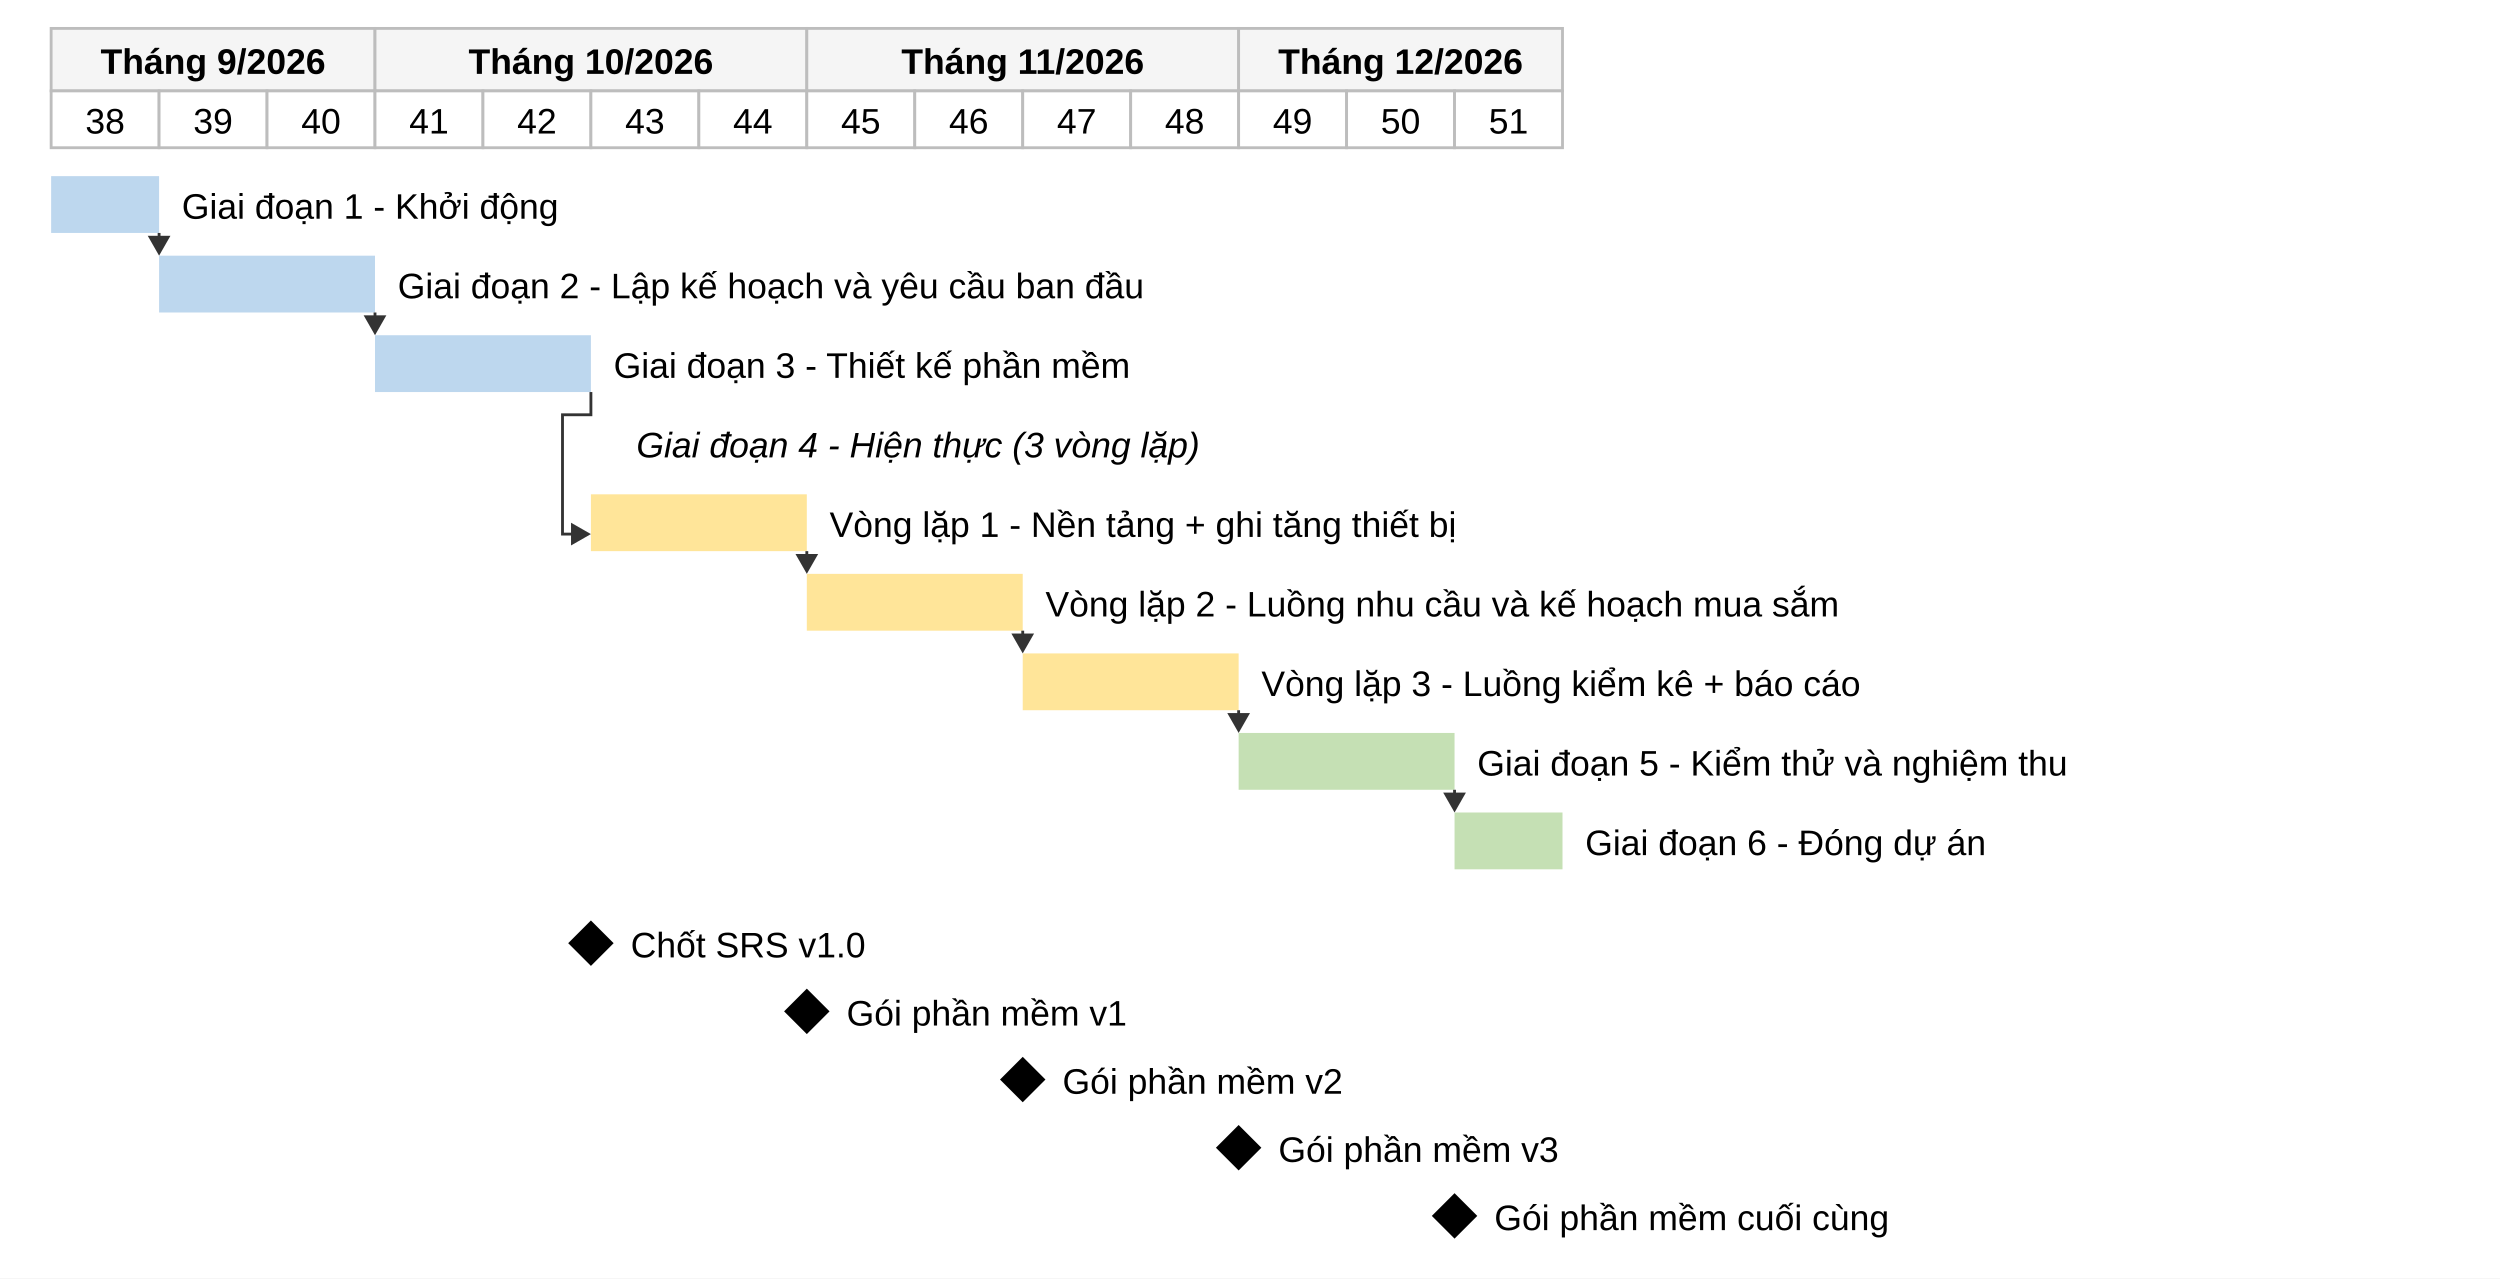
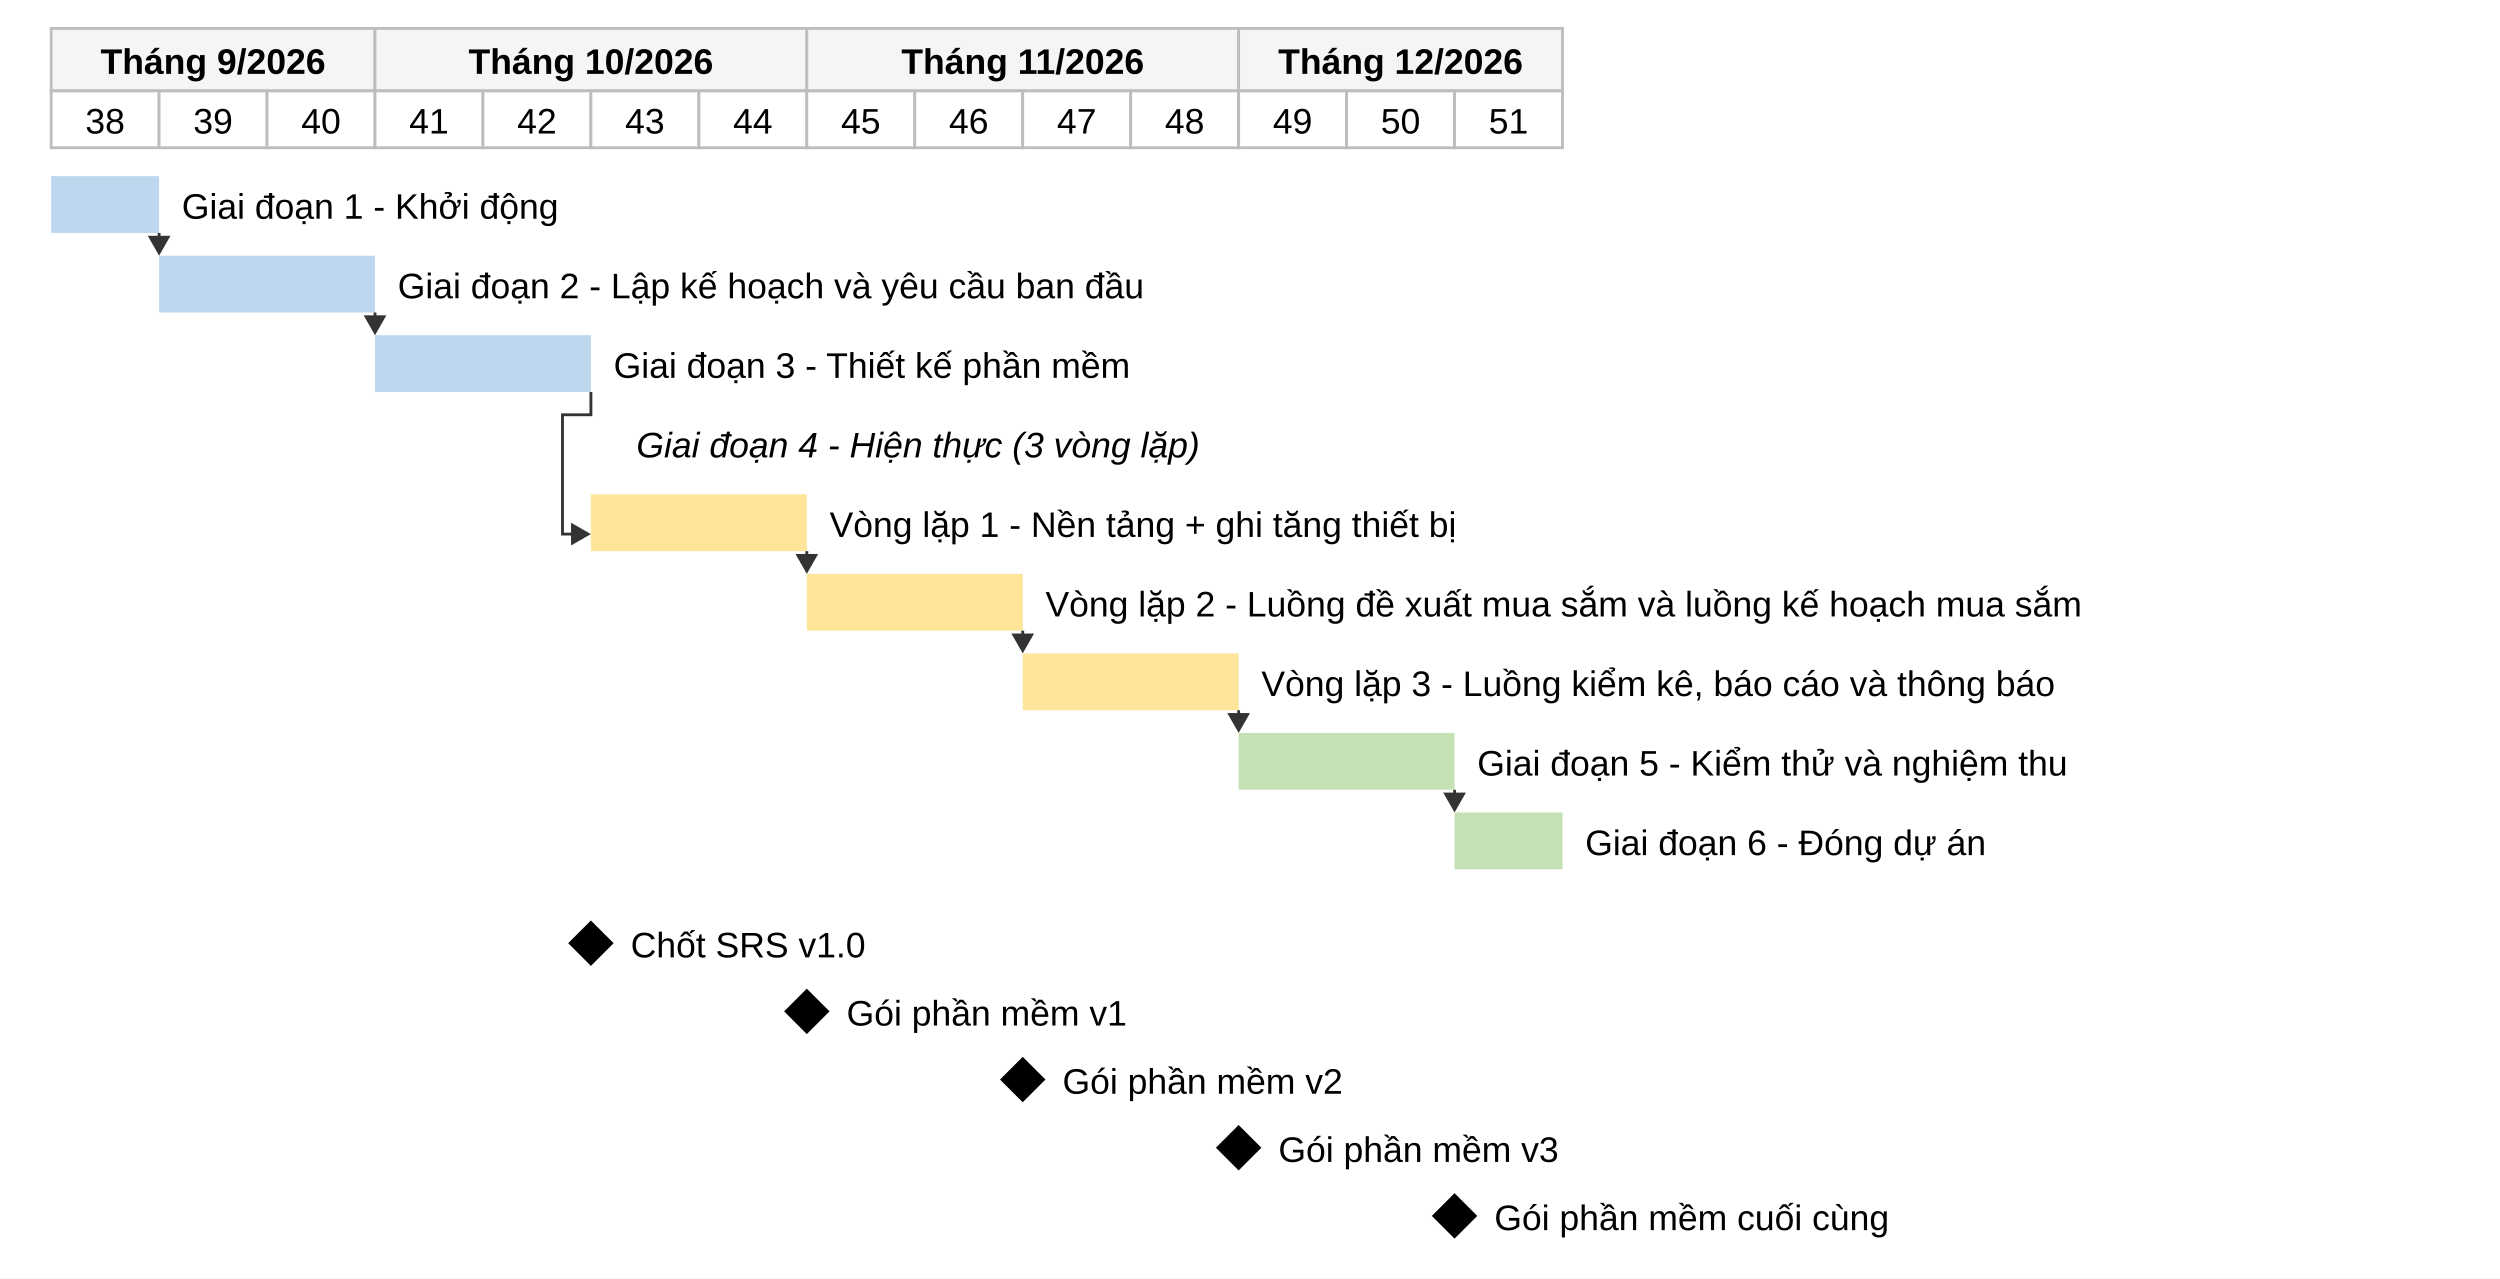
<svg xmlns="http://www.w3.org/2000/svg" width="880" height="450" viewBox="0 0 880 450">
  <rect width="100%" height="100%" fill="#fff" />
  <rect x="18" y="10" width="114" height="22" fill="#F5F5F5" stroke="#BDBDBD" />
  <text x="75.0" y="26" text-anchor="middle" font-family="Arial" font-size="12.5" font-weight="bold">Tháng 9/2026</text>
  <rect x="132" y="10" width="152" height="22" fill="#F5F5F5" stroke="#BDBDBD" />
  <text x="208.0" y="26" text-anchor="middle" font-family="Arial" font-size="12.5" font-weight="bold">Tháng 10/2026</text>
  <rect x="284" y="10" width="152" height="22" fill="#F5F5F5" stroke="#BDBDBD" />
  <text x="360.0" y="26" text-anchor="middle" font-family="Arial" font-size="12.5" font-weight="bold">Tháng 11/2026</text>
  <rect x="436" y="10" width="114" height="22" fill="#F5F5F5" stroke="#BDBDBD" />
  <text x="493.0" y="26" text-anchor="middle" font-family="Arial" font-size="12.5" font-weight="bold">Tháng 12/2026</text>
  <rect x="18" y="32" width="38" height="20" fill="#fff" stroke="#BDBDBD" />
  <text x="37.0" y="47" text-anchor="middle" font-family="Arial" font-size="12.5">38</text>
  <rect x="56" y="32" width="38" height="20" fill="#fff" stroke="#BDBDBD" />
  <text x="75.0" y="47" text-anchor="middle" font-family="Arial" font-size="12.5">39</text>
  <rect x="94" y="32" width="38" height="20" fill="#fff" stroke="#BDBDBD" />
  <text x="113.0" y="47" text-anchor="middle" font-family="Arial" font-size="12.5">40</text>
  <rect x="132" y="32" width="38" height="20" fill="#fff" stroke="#BDBDBD" />
  <text x="151.0" y="47" text-anchor="middle" font-family="Arial" font-size="12.5">41</text>
  <rect x="170" y="32" width="38" height="20" fill="#fff" stroke="#BDBDBD" />
  <text x="189.0" y="47" text-anchor="middle" font-family="Arial" font-size="12.5">42</text>
  <rect x="208" y="32" width="38" height="20" fill="#fff" stroke="#BDBDBD" />
  <text x="227.0" y="47" text-anchor="middle" font-family="Arial" font-size="12.5">43</text>
  <rect x="246" y="32" width="38" height="20" fill="#fff" stroke="#BDBDBD" />
  <text x="265.0" y="47" text-anchor="middle" font-family="Arial" font-size="12.5">44</text>
  <rect x="284" y="32" width="38" height="20" fill="#fff" stroke="#BDBDBD" />
  <text x="303.0" y="47" text-anchor="middle" font-family="Arial" font-size="12.5">45</text>
  <rect x="322" y="32" width="38" height="20" fill="#fff" stroke="#BDBDBD" />
  <text x="341.0" y="47" text-anchor="middle" font-family="Arial" font-size="12.5">46</text>
  <rect x="360" y="32" width="38" height="20" fill="#fff" stroke="#BDBDBD" />
  <text x="379.0" y="47" text-anchor="middle" font-family="Arial" font-size="12.5">47</text>
  <rect x="398" y="32" width="38" height="20" fill="#fff" stroke="#BDBDBD" />
  <text x="417.0" y="47" text-anchor="middle" font-family="Arial" font-size="12.5">48</text>
  <rect x="436" y="32" width="38" height="20" fill="#fff" stroke="#BDBDBD" />
  <text x="455.0" y="47" text-anchor="middle" font-family="Arial" font-size="12.5">49</text>
  <rect x="474" y="32" width="38" height="20" fill="#fff" stroke="#BDBDBD" />
  <text x="493.0" y="47" text-anchor="middle" font-family="Arial" font-size="12.5">50</text>
  <rect x="512" y="32" width="38" height="20" fill="#fff" stroke="#BDBDBD" />
  <text x="531.0" y="47" text-anchor="middle" font-family="Arial" font-size="12.5">51</text>
  <rect x="18" y="62" width="38" height="20" fill="#BDD7EE" />
  <text x="64" y="77" font-family="Arial" font-size="12.5">Giai đoạn 1 - Khởi động</text>
  <rect x="56" y="90" width="76" height="20" fill="#BDD7EE" />
  <text x="140" y="105" font-family="Arial" font-size="12.5">Giai đoạn 2 - Lập kế hoạch và yêu cầu ban đầu</text>
  <path d="M56,82 L56,84" stroke="#333" stroke-width="1" fill="none" />
  <path d="M52,83 L60,83 L56,90 Z" fill="#333" />
  <rect x="132" y="118" width="76" height="20" fill="#BDD7EE" />
  <text x="216" y="133" font-family="Arial" font-size="12.5">Giai đoạn 3 - Thiết kế phần mềm</text>
  <path d="M132,110 L132,112" stroke="#333" stroke-width="1" fill="none" />
  <path d="M128,111 L136,111 L132,118 Z" fill="#333" />
  <text x="224" y="161" font-family="Arial" font-size="12.5" font-style="italic">Giai đoạn 4 - Hiện thực (3 vòng lặp)</text>
  <path d="M208,138 L208,146 L198,146 L198,188.0 L202,188.0" stroke="#333" stroke-width="1" fill="none" />
  <path d="M201,184.0 L208,188.0 L201,192.0 Z" fill="#333" />
  <rect x="208" y="174" width="76" height="20" fill="#FFE599" />
  <text x="292" y="189" font-family="Arial" font-size="12.5">Vòng lặp 1 - Nền tảng + ghi tăng thiết bị</text>
  <rect x="284" y="202" width="76" height="20" fill="#FFE599" />
-   <text x="368" y="217" font-family="Arial" font-size="12.5">Vòng lặp 2 - Luồng nhu cầu và kế hoạch mua sắm</text>
+   <text x="368" y="217" font-family="Arial" font-size="12.5">Vòng lặp 2 - Luồng đề xuất mua sắm và luồng kế hoạch mua sắm</text>
  <path d="M284,194 L284,196" stroke="#333" stroke-width="1" fill="none" />
  <path d="M280,195 L288,195 L284,202 Z" fill="#333" />
  <rect x="360" y="230" width="76" height="20" fill="#FFE599" />
-   <text x="444" y="245" font-family="Arial" font-size="12.5">Vòng lặp 3 - Luồng kiểm kê + báo cáo</text>
+   <text x="444" y="245" font-family="Arial" font-size="12.5">Vòng lặp 3 - Luồng kiểm kê, báo cáo và thông báo</text>
  <path d="M360,222 L360,224" stroke="#333" stroke-width="1" fill="none" />
  <path d="M356,223 L364,223 L360,230 Z" fill="#333" />
  <rect x="436" y="258" width="76" height="20" fill="#C5E0B4" />
  <text x="520" y="273" font-family="Arial" font-size="12.5">Giai đoạn 5 - Kiểm thử và nghiệm thu</text>
  <path d="M436,250 L436,252" stroke="#333" stroke-width="1" fill="none" />
  <path d="M432,251 L440,251 L436,258 Z" fill="#333" />
  <rect x="512" y="286" width="38" height="20" fill="#C5E0B4" />
  <text x="558" y="301" font-family="Arial" font-size="12.5">Giai đoạn 6 - Đóng dự án</text>
  <path d="M512,278 L512,280" stroke="#333" stroke-width="1" fill="none" />
  <path d="M508,279 L516,279 L512,286 Z" fill="#333" />
  <path d="M208,324 L216,332 L208,340 L200,332 Z" fill="#000" />
  <text x="222" y="337" font-family="Arial" font-size="12.5">Chốt SRS v1.0</text>
  <path d="M284,348 L292,356 L284,364 L276,356 Z" fill="#000" />
  <text x="298" y="361" font-family="Arial" font-size="12.5">Gói phần mềm v1</text>
  <path d="M360,372 L368,380 L360,388 L352,380 Z" fill="#000" />
  <text x="374" y="385" font-family="Arial" font-size="12.5">Gói phần mềm v2</text>
  <path d="M436,396 L444,404 L436,412 L428,404 Z" fill="#000" />
  <text x="450" y="409" font-family="Arial" font-size="12.5">Gói phần mềm v3</text>
  <path d="M512,420 L520,428 L512,436 L504,428 Z" fill="#000" />
  <text x="526" y="433" font-family="Arial" font-size="12.5">Gói phần mềm cuối cùng</text>
</svg>
